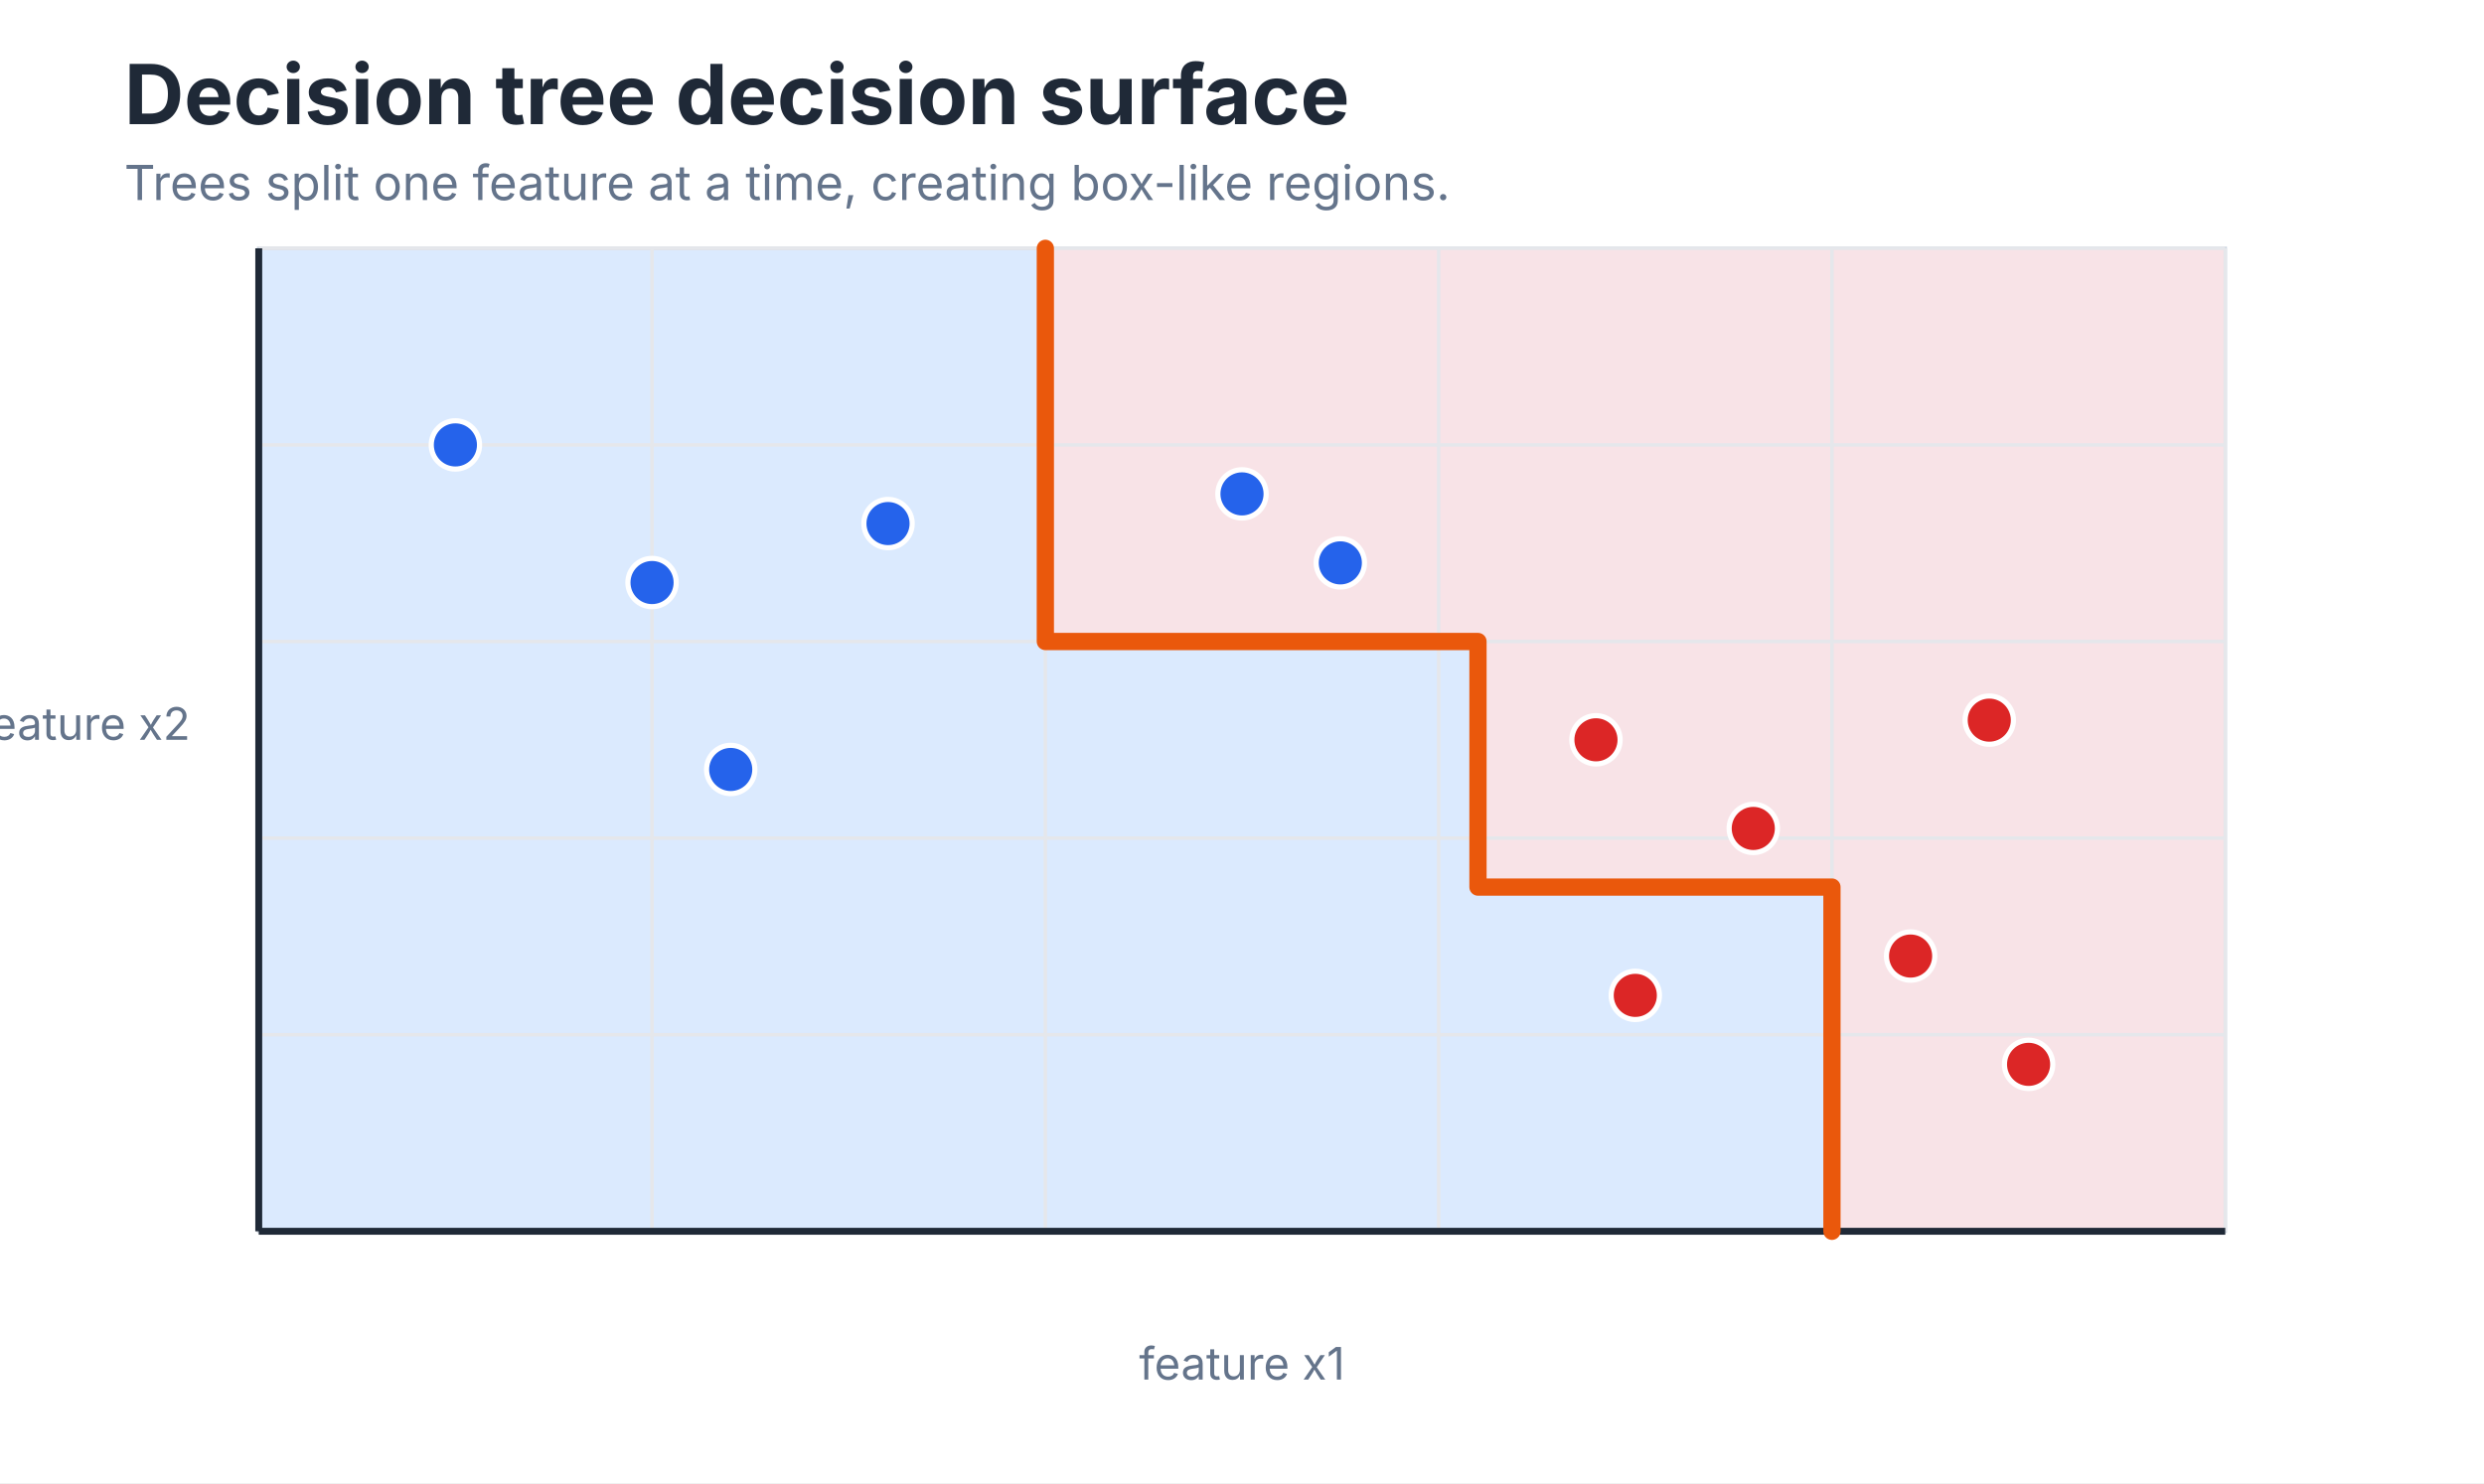
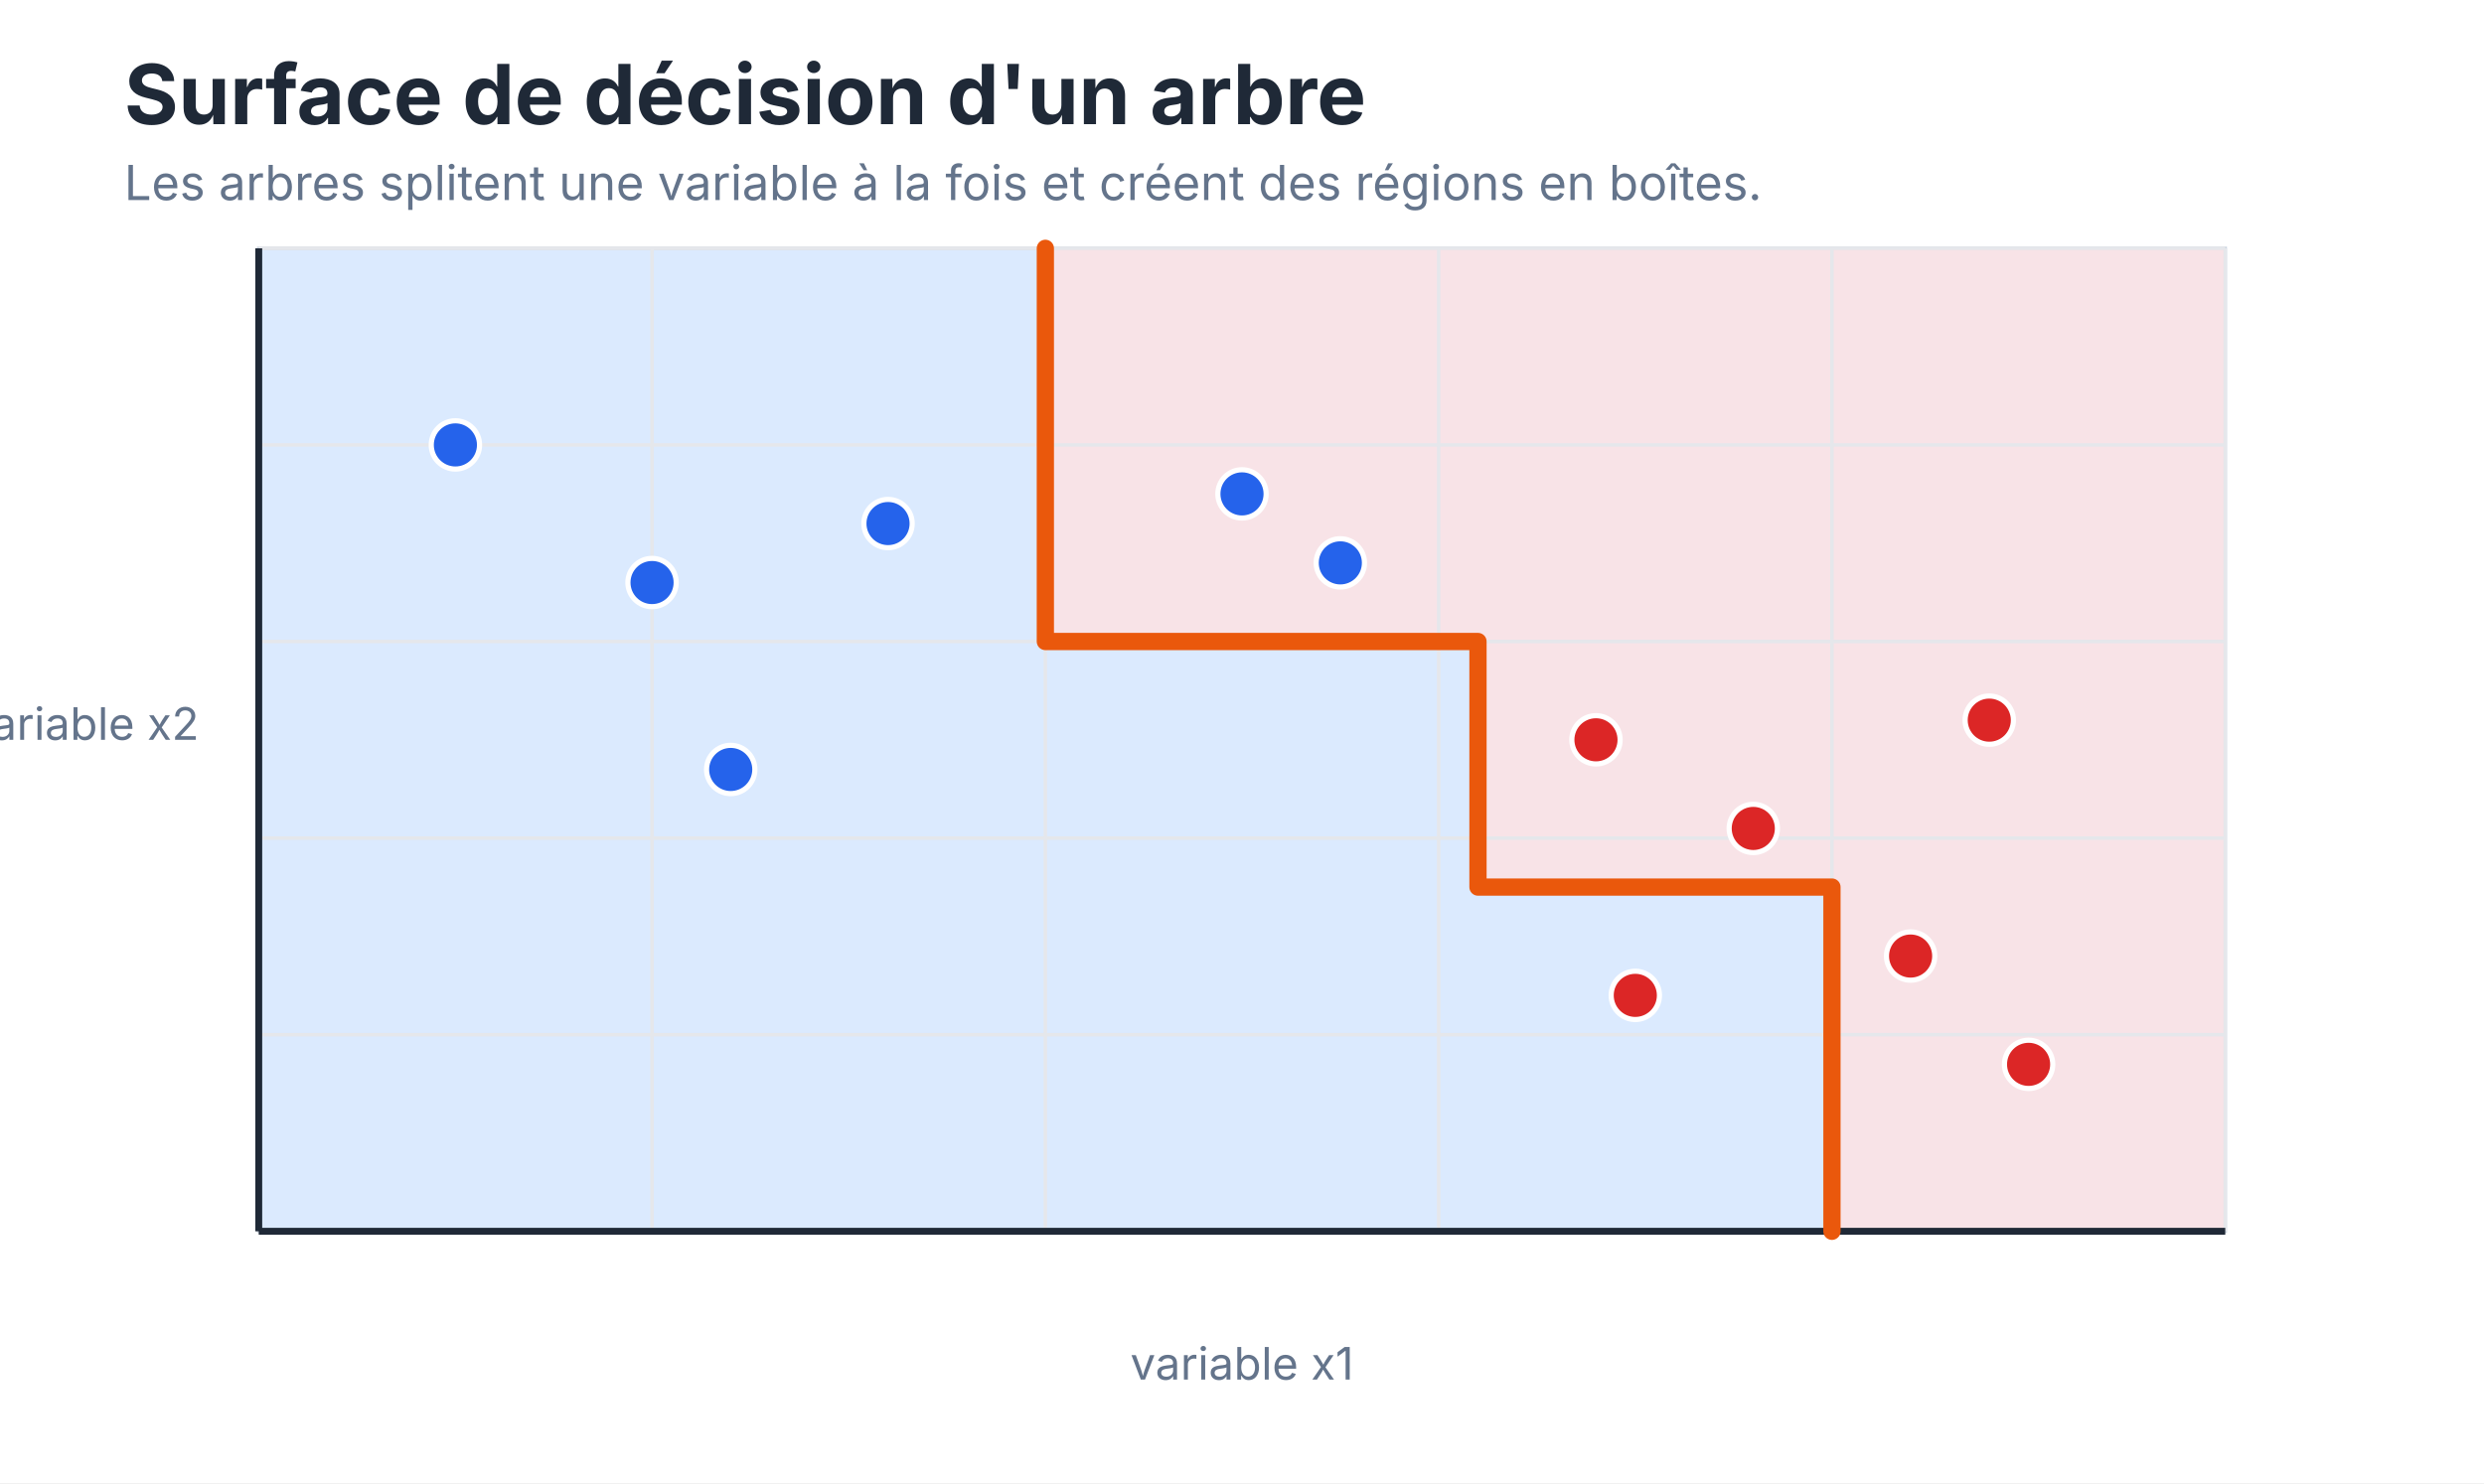
<svg xmlns="http://www.w3.org/2000/svg" width="720" height="430" viewBox="0 0 720 430" role="img">
  <style>
text { font-family: -apple-system, BlinkMacSystemFont, "Segoe UI", sans-serif; fill: #1f2937; }
.title { font-size: 24px; font-weight: 700; }
.subtitle { font-size: 14px; fill: #64748b; }
.label { font-size: 13px; fill: #64748b; }
.small { font-size: 12px; fill: #64748b; }
.node { font-size: 13px; font-weight: 650; }
</style>
  <rect x="0" y="0" width="720" height="430" fill="#ffffff" />
-   <text x="36.0" y="36.0" class="title" text-anchor="start">Decision tree decision surface</text>
-   <text x="36.0" y="58.0" class="subtitle" text-anchor="start">Trees split one feature at a time, creating box-like regions.</text>
+   <text x="36.0" y="36.0" class="title" text-anchor="start">Surface de décision d'un arbre</text>
+   <text x="36.0" y="58.0" class="subtitle" text-anchor="start">Les arbres splitent une variable à la fois et créent des régions en boîtes.</text>
  <rect x="75.0" y="72.0" width="570.0" height="285.0" rx="0.0" fill="#dbeafe" stroke="#cbd5e1" stroke-width="1" />
  <path d="M 303.0 72.0 L 303.0 186.0 L 428.4 186.0 L 428.4 257.2 L 531.0 257.2 L 531.0 357.0 L 645.0 357.0 L 645.0 72.0 Z" fill="#fee2e2" opacity="0.82" />
  <line x1="75.0" y1="72.0" x2="75.0" y2="357.0" stroke="#e5e7eb" stroke-width="1" />
  <line x1="75.0" y1="357.0" x2="645.0" y2="357.0" stroke="#e5e7eb" stroke-width="1" />
  <line x1="189.0" y1="72.0" x2="189.0" y2="357.0" stroke="#e5e7eb" stroke-width="1" />
  <line x1="75.0" y1="300.0" x2="645.0" y2="300.0" stroke="#e5e7eb" stroke-width="1" />
  <line x1="303.0" y1="72.0" x2="303.0" y2="357.0" stroke="#e5e7eb" stroke-width="1" />
  <line x1="75.0" y1="243.0" x2="645.0" y2="243.0" stroke="#e5e7eb" stroke-width="1" />
  <line x1="417.0" y1="72.0" x2="417.0" y2="357.0" stroke="#e5e7eb" stroke-width="1" />
  <line x1="75.0" y1="186.0" x2="645.0" y2="186.0" stroke="#e5e7eb" stroke-width="1" />
  <line x1="531.0" y1="72.0" x2="531.0" y2="357.0" stroke="#e5e7eb" stroke-width="1" />
  <line x1="75.0" y1="129.0" x2="645.0" y2="129.0" stroke="#e5e7eb" stroke-width="1" />
  <line x1="645.0" y1="72.0" x2="645.0" y2="357.0" stroke="#e5e7eb" stroke-width="1" />
  <line x1="75.0" y1="72.0" x2="645.0" y2="72.0" stroke="#e5e7eb" stroke-width="1" />
  <line x1="75.0" y1="357.0" x2="645.0" y2="357.0" stroke="#1f2937" stroke-width="2" />
  <line x1="75.0" y1="72.0" x2="75.0" y2="357.0" stroke="#1f2937" stroke-width="2" />
  <polyline points="303.0,72.0 303.0,186.0 428.4,186.0 428.4,257.2 531.0,257.2 531.0,357.0" fill="none" stroke="#ea580c" stroke-width="5" stroke-linecap="round" stroke-linejoin="round" />
  <circle cx="132.0" cy="129.0" r="7.0" fill="#2563eb" stroke="#ffffff" stroke-width="1.5" />
  <circle cx="189.0" cy="168.9" r="7.0" fill="#2563eb" stroke="#ffffff" stroke-width="1.5" />
  <circle cx="257.4" cy="151.8" r="7.0" fill="#2563eb" stroke="#ffffff" stroke-width="1.5" />
  <circle cx="211.8" cy="223.1" r="7.0" fill="#2563eb" stroke="#ffffff" stroke-width="1.5" />
  <circle cx="360.0" cy="143.2" r="7.0" fill="#2563eb" stroke="#ffffff" stroke-width="1.5" />
  <circle cx="388.5" cy="163.2" r="7.0" fill="#2563eb" stroke="#ffffff" stroke-width="1.5" />
  <circle cx="462.6" cy="214.5" r="7.0" fill="#dc2626" stroke="#ffffff" stroke-width="1.5" />
  <circle cx="508.2" cy="240.2" r="7.0" fill="#dc2626" stroke="#ffffff" stroke-width="1.5" />
  <circle cx="553.8" cy="277.2" r="7.0" fill="#dc2626" stroke="#ffffff" stroke-width="1.5" />
  <circle cx="588.0" cy="308.6" r="7.0" fill="#dc2626" stroke="#ffffff" stroke-width="1.5" />
  <circle cx="474.0" cy="288.6" r="7.0" fill="#dc2626" stroke="#ffffff" stroke-width="1.5" />
  <circle cx="576.6" cy="208.8" r="7.0" fill="#dc2626" stroke="#ffffff" stroke-width="1.5" />
-   <text x="360.0" y="400.0" class="label" text-anchor="middle">feature x1</text>
-   <text x="24.0" y="214.5" class="label" text-anchor="middle">feature x2</text>
+   <text x="360.0" y="400.0" class="label" text-anchor="middle">variable x1</text>
+   <text x="24.0" y="214.5" class="label" text-anchor="middle">variable x2</text>
</svg>
